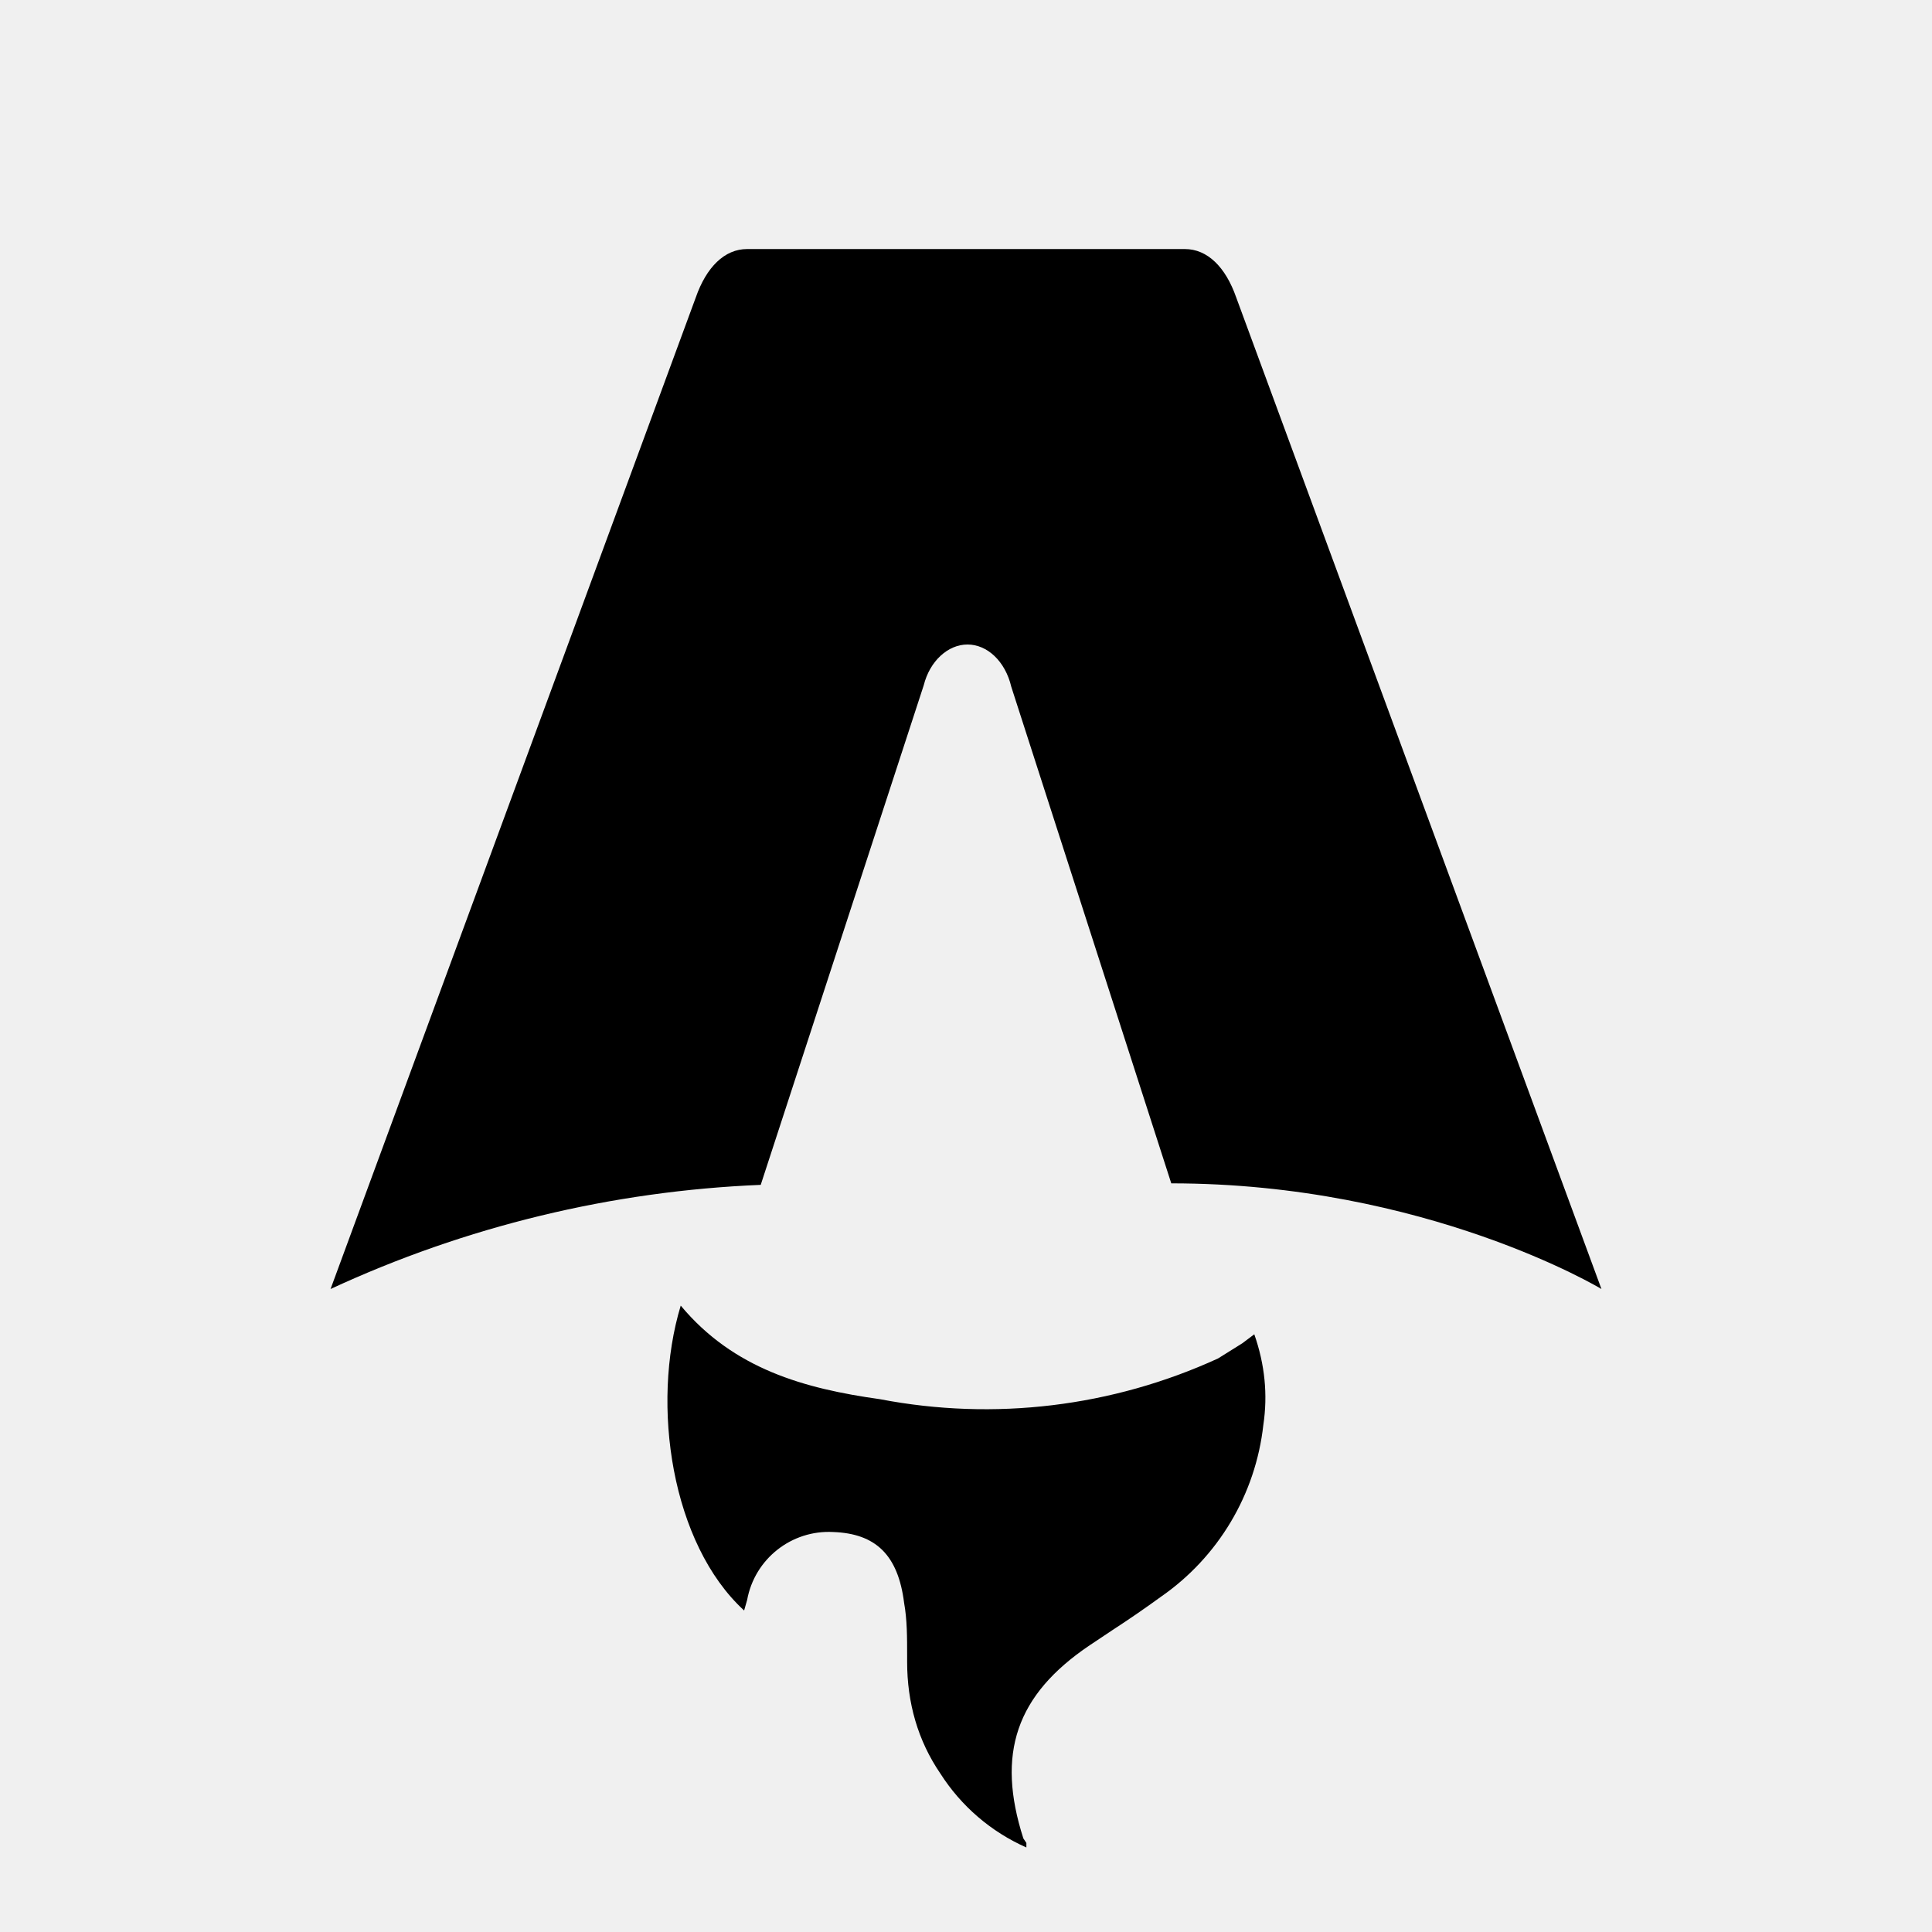
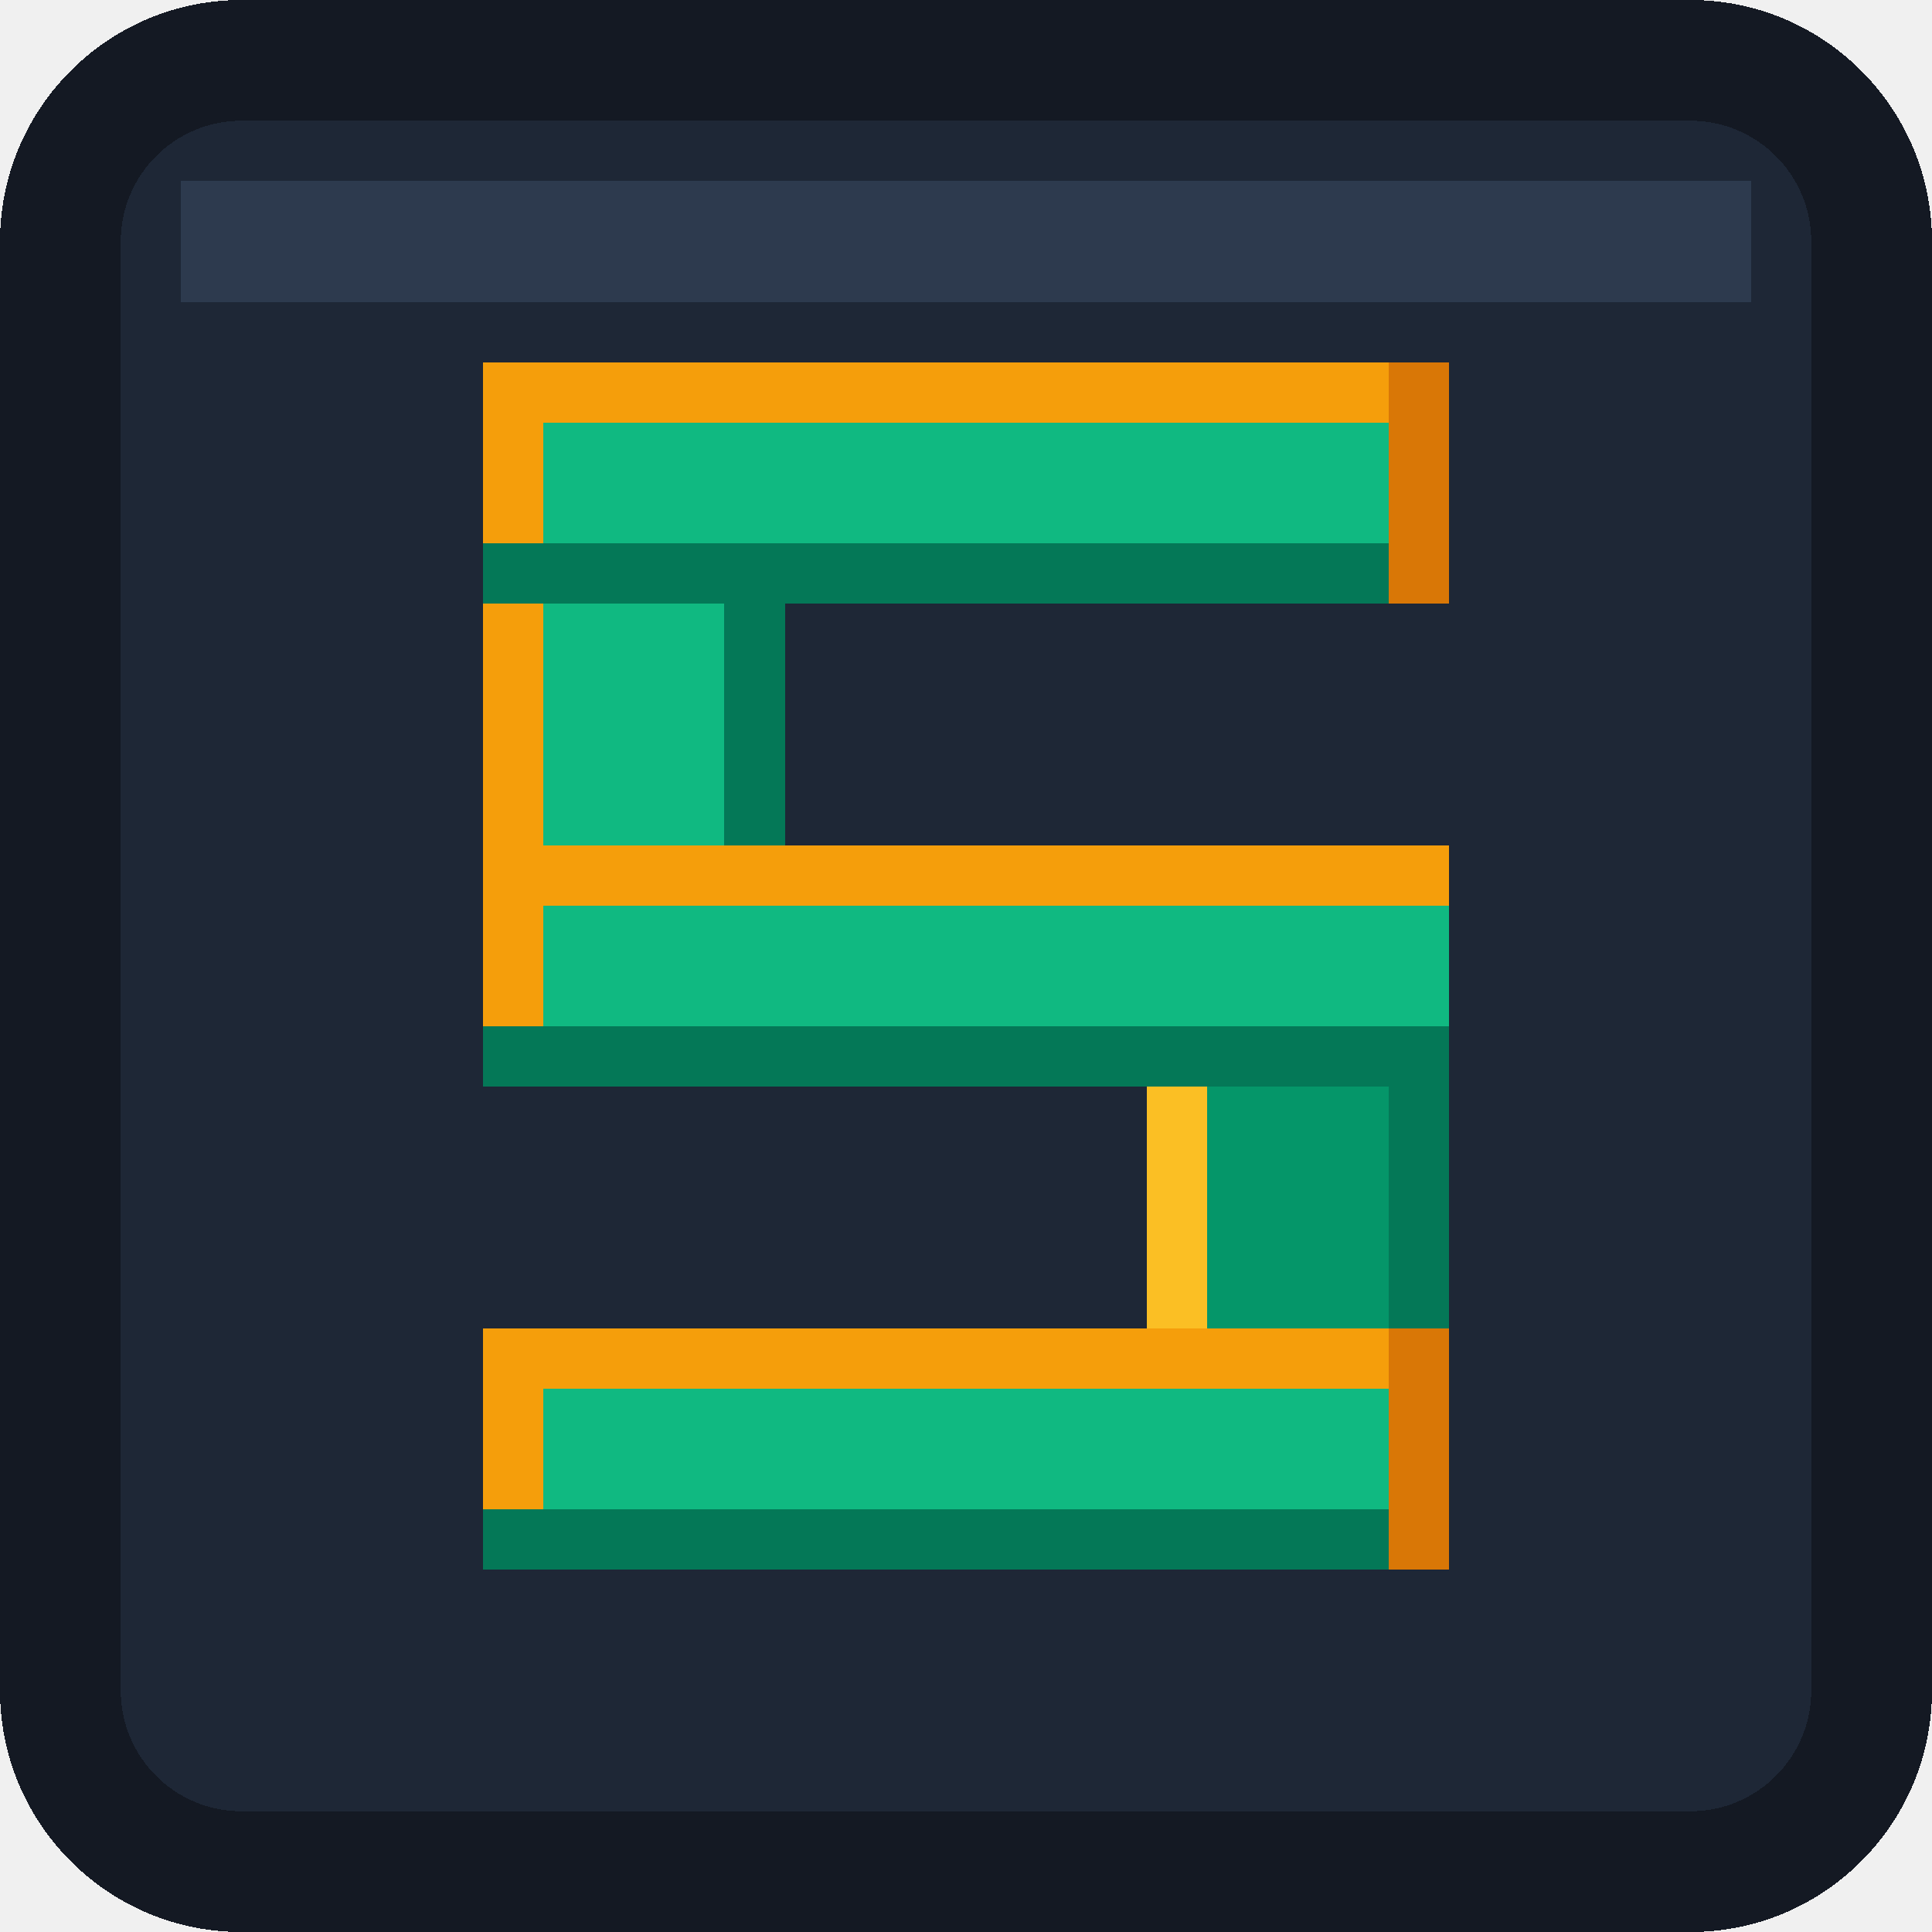
- <svg xmlns="http://www.w3.org/2000/svg" fill="none" viewBox="0 0 128 128">
-   <path d="M50.4 78.5a75.1 75.1 0 0 0-28.5 6.9l24.2-65.7c.7-2 1.9-3.2 3.4-3.2h29c1.5 0 2.7 1.2 3.4 3.2l24.2 65.7s-11.6-7-28.5-7L67 45.5c-.4-1.7-1.6-2.8-2.9-2.8-1.3 0-2.5 1.1-2.9 2.7L50.4 78.5Zm-1.1 28.2Zm-4.2-20.2c-2 6.6-.6 15.8 4.2 20.2a17.5 17.5 0 0 1 .2-.7 5.5 5.5 0 0 1 5.7-4.5c2.8.1 4.3 1.5 4.7 4.7.2 1.1.2 2.3.2 3.5v.4c0 2.7.7 5.2 2.2 7.4a13 13 0 0 0 5.7 4.9v-.3l-.2-.3c-1.8-5.6-.5-9.5 4.4-12.8l1.5-1a73 73 0 0 0 3.2-2.2 16 16 0 0 0 6.8-11.4c.3-2 .1-4-.6-6l-.8.6-1.6 1a37 37 0 0 1-22.4 2.7c-5-.7-9.7-2-13.2-6.2Z" />
-   <style>
-         path { fill: #000; }
-         @media (prefers-color-scheme: dark) {
-             path { fill: #FFF; }
-         }
-     </style>
+ <svg xmlns="http://www.w3.org/2000/svg" viewBox="0 0 32 32" width="32" height="32" shape-rendering="crispEdges">
+   <rect x="0" y="0" width="32" height="32" rx="4" fill="#141923" />
+   <rect x="2" y="2" width="28" height="28" rx="2" fill="#1e2736" />
+   <rect x="3" y="3" width="26" height="2" fill="#2d3a4e" />
+   <rect x="8" y="6" width="16" height="4" fill="#10b981" />
+   <rect x="8" y="6" width="16" height="1" fill="#f59e0b" />
+   <rect x="8" y="6" width="1" height="4" fill="#f59e0b" />
+   <rect x="8" y="9" width="16" height="1" fill="#047857" />
+   <rect x="8" y="10" width="5" height="5" fill="#10b981" />
+   <rect x="8" y="10" width="1" height="5" fill="#f59e0b" />
+   <rect x="12" y="10" width="1" height="5" fill="#047857" />
+   <rect x="8" y="14" width="16" height="4" fill="#10b981" />
+   <rect x="8" y="14" width="16" height="1" fill="#f59e0b" />
+   <rect x="8" y="14" width="1" height="4" fill="#f59e0b" />
+   <rect x="8" y="17" width="16" height="1" fill="#047857" />
+   <rect x="19" y="18" width="5" height="5" fill="#059669" />
+   <rect x="19" y="18" width="1" height="5" fill="#fbbf24" />
+   <rect x="23" y="18" width="1" height="5" fill="#047857" />
+   <rect x="8" y="22" width="16" height="4" fill="#10b981" />
+   <rect x="8" y="22" width="16" height="1" fill="#f59e0b" />
+   <rect x="8" y="22" width="1" height="4" fill="#f59e0b" />
+   <rect x="8" y="25" width="16" height="1" fill="#047857" />
+   <rect x="23" y="6" width="1" height="4" fill="#d97706" />
+   <rect x="23" y="22" width="1" height="4" fill="#d97706" />
</svg>
